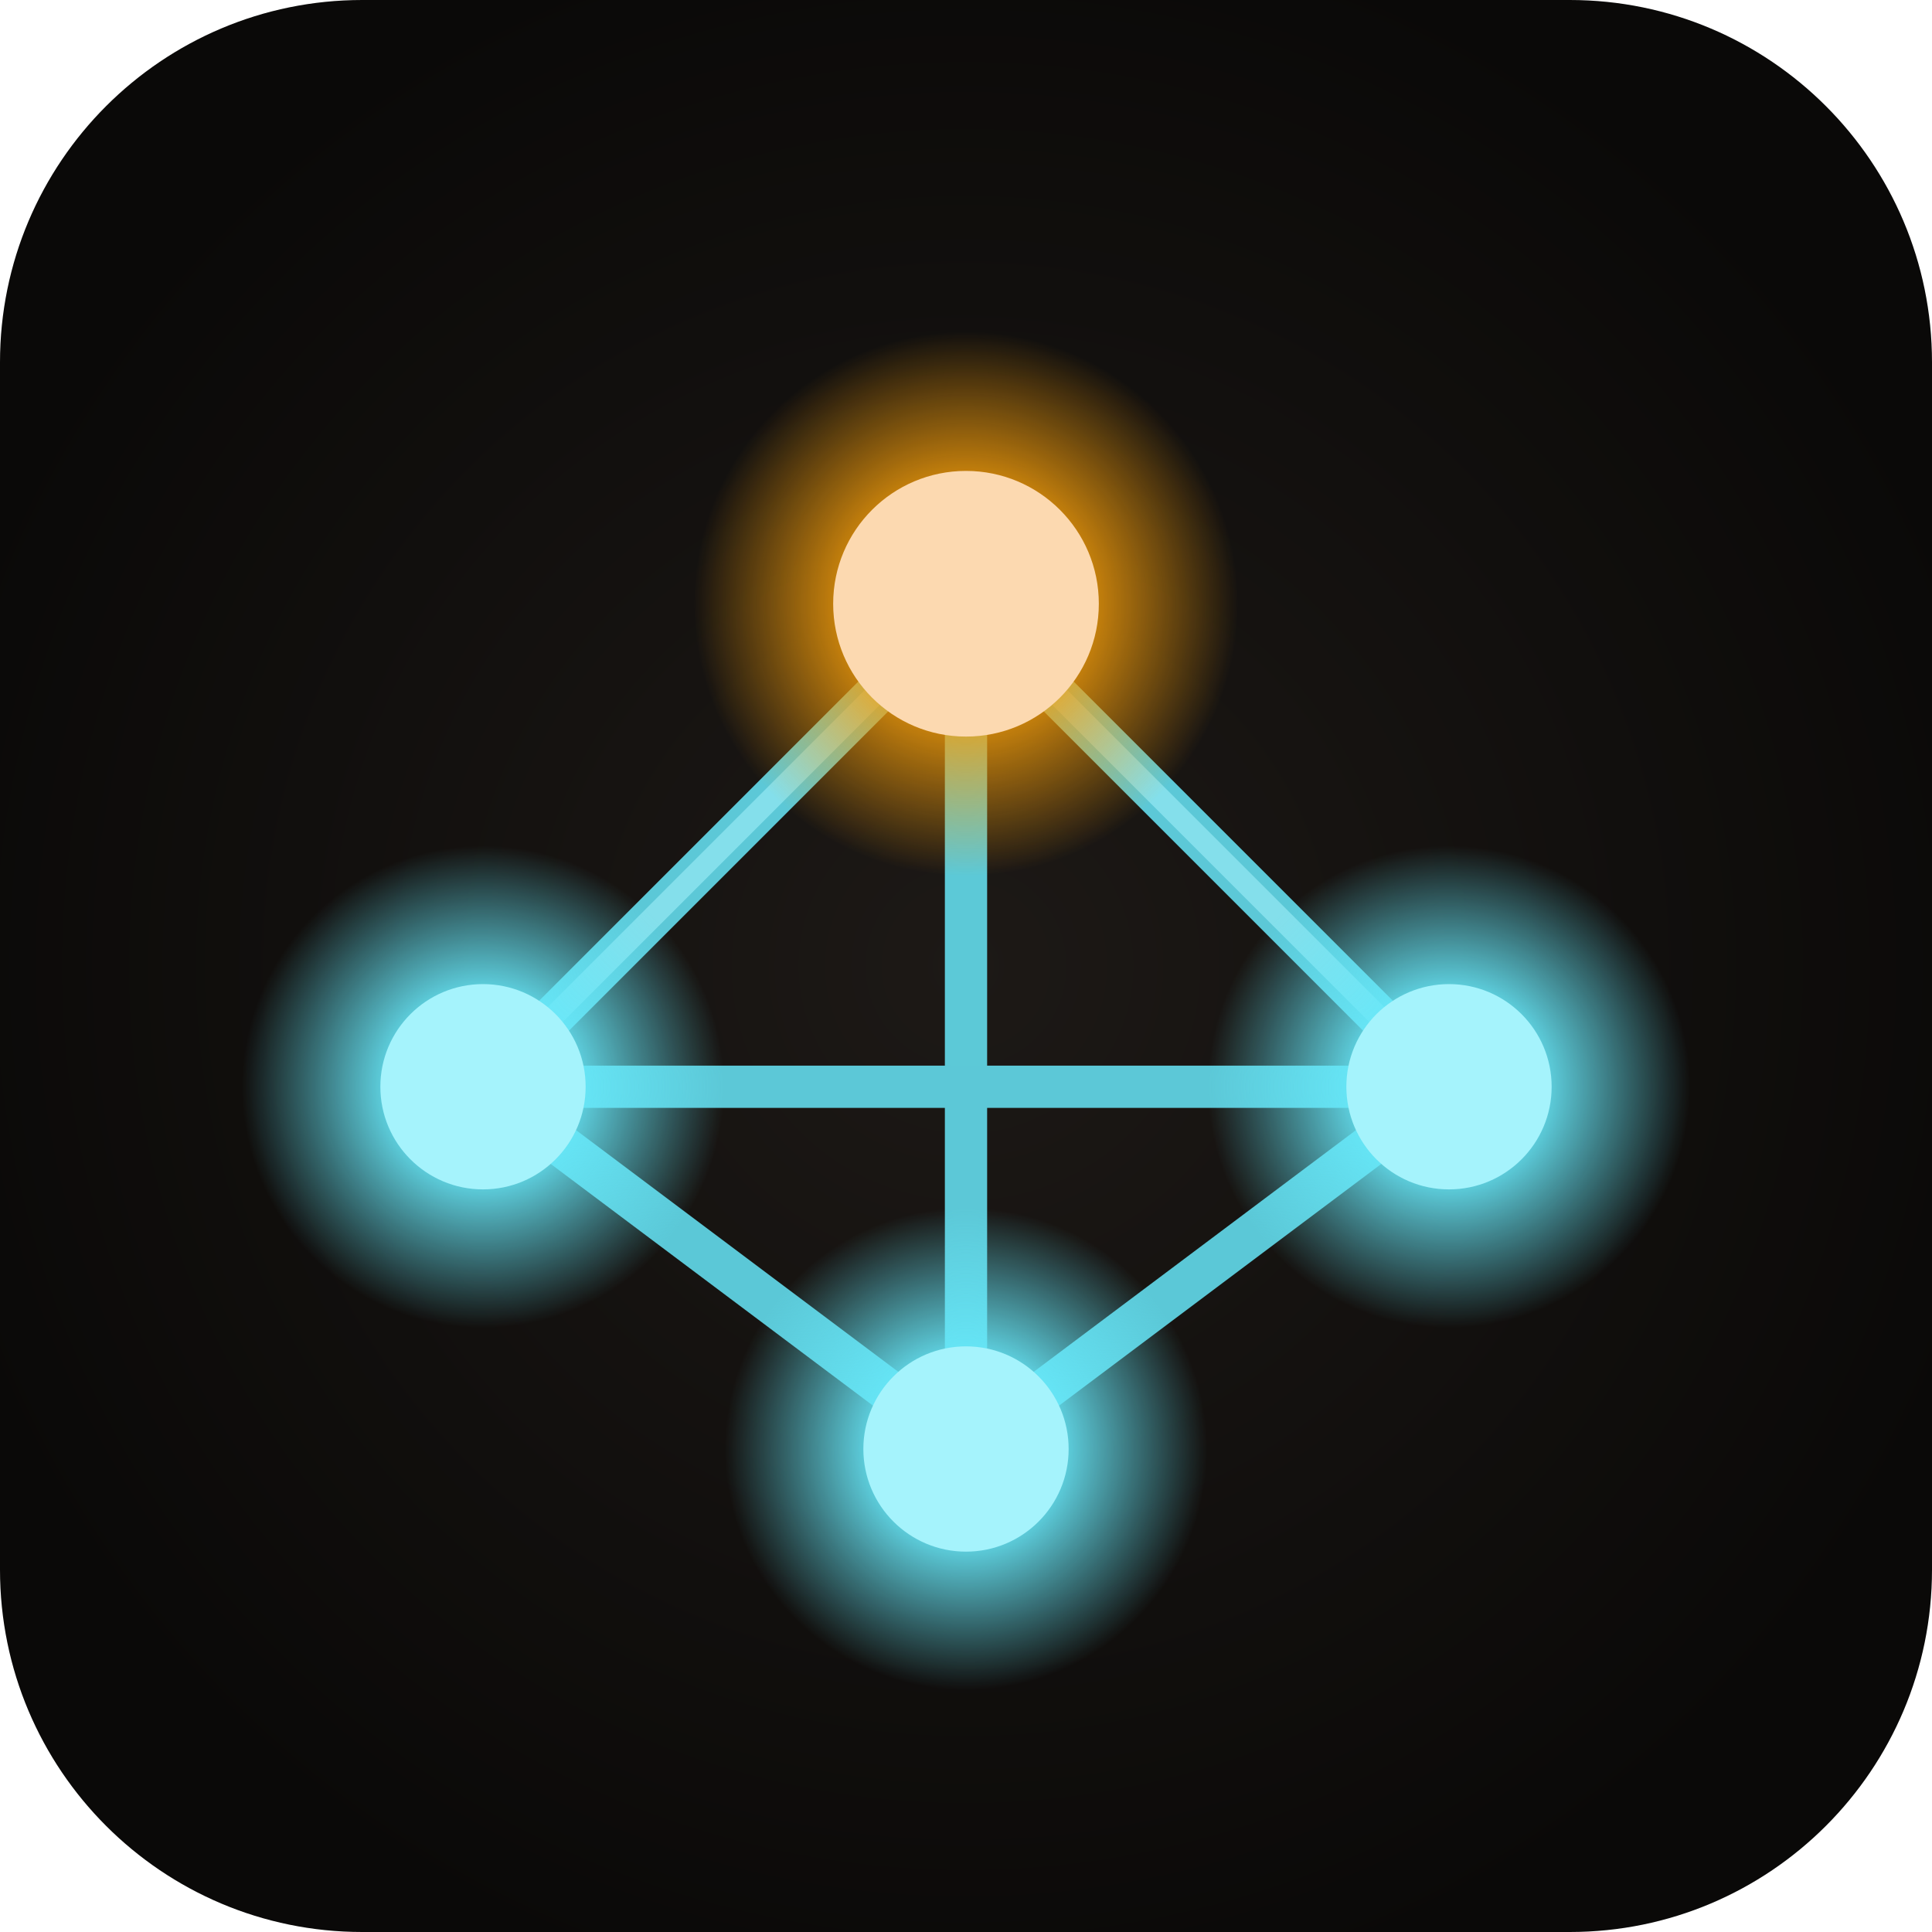
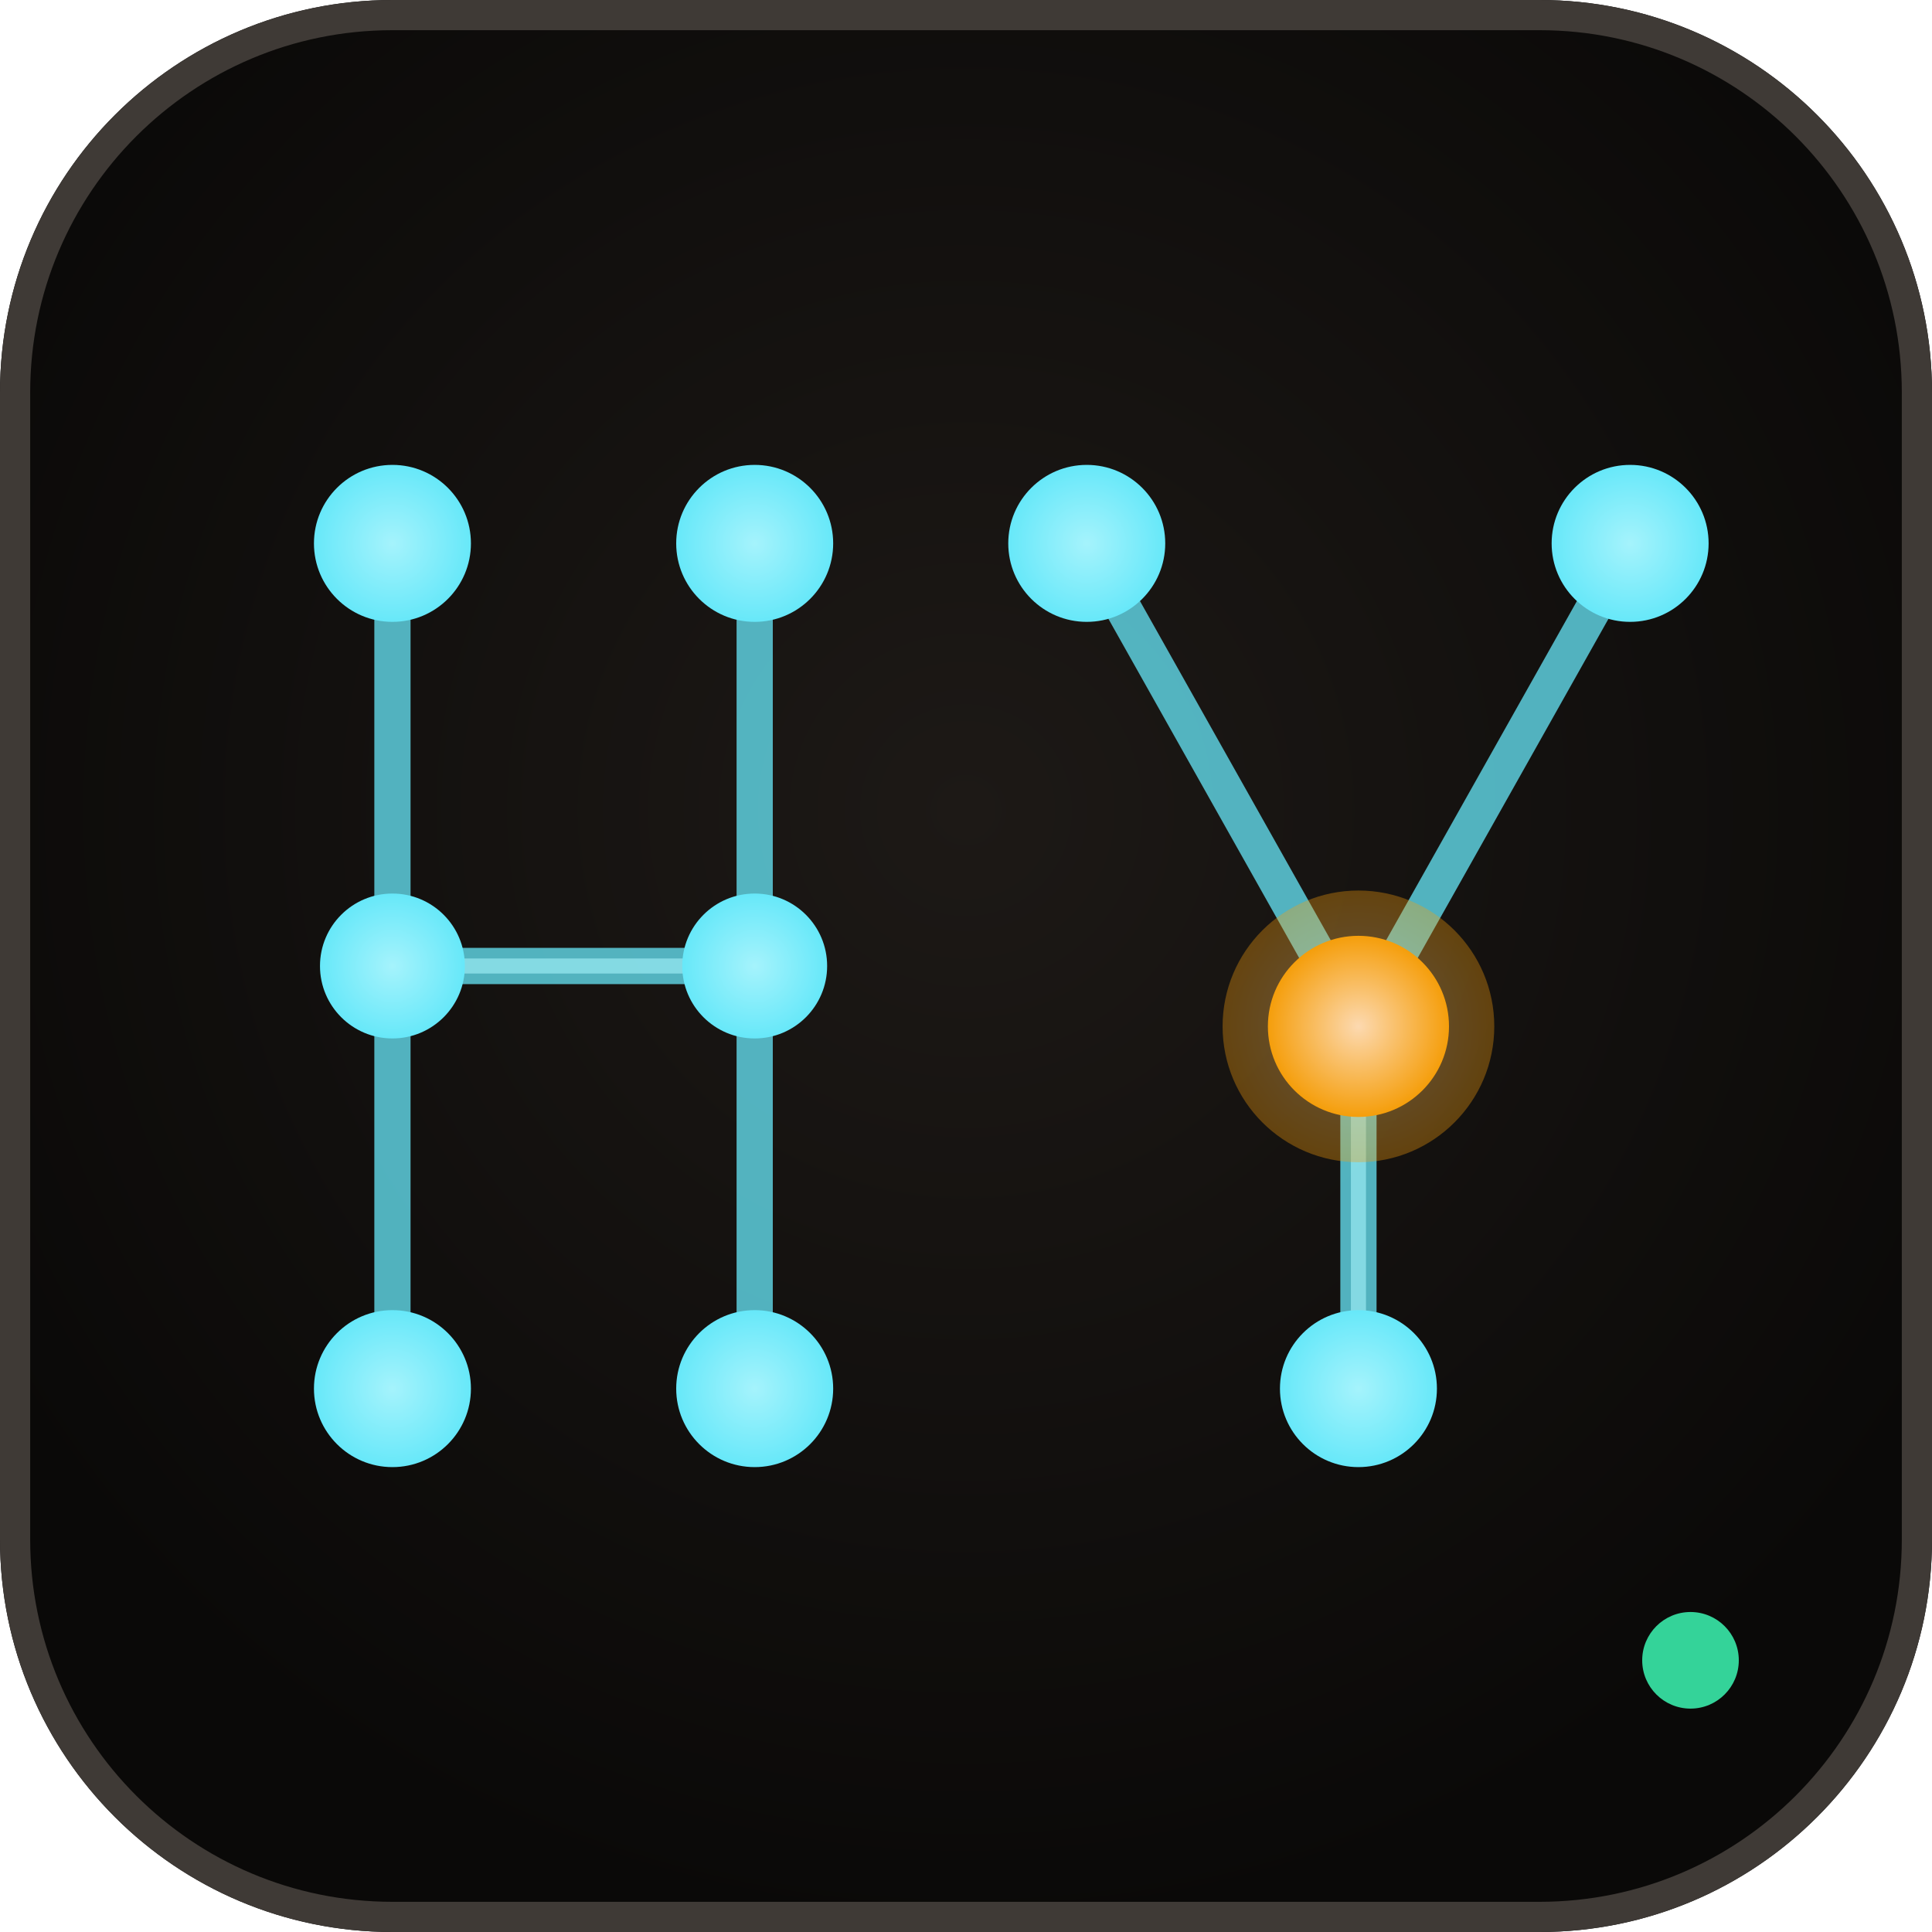
<svg xmlns="http://www.w3.org/2000/svg" viewBox="0 0 64 64">
  <defs>
-     <radialGradient id="bg" cx="50%" cy="50%" r="55%">
+     <radialGradient id="bg" cx="50%" cy="42%" r="58%">
      <stop offset="0%" stop-color="#1d1916" />
      <stop offset="100%" stop-color="#0a0908" />
    </radialGradient>
-     <radialGradient id="cyanGlow" cx="50%" cy="50%" r="50%">
-       <stop offset="0%" stop-color="#A5F3FC" stop-opacity="1" />
-       <stop offset="40%" stop-color="#67E8F9" stop-opacity="0.9" />
-       <stop offset="100%" stop-color="#67E8F9" stop-opacity="0" />
+     <radialGradient id="cyan" cx="50%" cy="50%" r="50%">
+       <stop offset="0%" stop-color="#A5F3FC" />
+       <stop offset="100%" stop-color="#67E8F9" />
    </radialGradient>
-     <radialGradient id="amberGlow" cx="50%" cy="50%" r="50%">
-       <stop offset="0%" stop-color="#FCD9B0" stop-opacity="1" />
-       <stop offset="40%" stop-color="#F59E0B" stop-opacity="0.9" />
-       <stop offset="100%" stop-color="#F59E0B" stop-opacity="0" />
+     <radialGradient id="amber" cx="50%" cy="50%" r="50%">
+       <stop offset="0%" stop-color="#FCD9B0" />
+       <stop offset="100%" stop-color="#F59E0B" />
    </radialGradient>
  </defs>
-   <rect width="64" height="64" rx="12" fill="url(#bg)" />
-   <g stroke="#67E8F9" stroke-width="1.4" stroke-linecap="round" opacity="0.85">
-     <line x1="32" y1="20" x2="16" y2="36" />
-     <line x1="32" y1="20" x2="48" y2="36" />
-     <line x1="16" y1="36" x2="32" y2="48" />
-     <line x1="48" y1="36" x2="32" y2="48" />
-     <line x1="16" y1="36" x2="48" y2="36" />
-     <line x1="32" y1="20" x2="32" y2="48" />
+   <rect width="64" height="64" rx="13" fill="url(#bg)" />
+   <rect x="0.5" y="0.5" width="63" height="63" rx="12.5" fill="none" stroke="#3f3a36" stroke-width="1" />
+   <g stroke="#67E8F9" stroke-width="1.2" stroke-linecap="round" opacity="0.75" fill="none">
+     <line x1="13" y1="18" x2="13" y2="32" />
+     <line x1="13" y1="32" x2="13" y2="46" />
+     <line x1="25" y1="18" x2="25" y2="32" />
+     <line x1="25" y1="32" x2="25" y2="46" />
+     <line x1="13" y1="32" x2="25" y2="32" />
+     <line x1="36" y1="18" x2="45" y2="34" />
+     <line x1="54" y1="18" x2="45" y2="34" />
+     <line x1="45" y1="34" x2="45" y2="46" />
  </g>
-   <g stroke="#A5F3FC" stroke-width="0.7" stroke-linecap="round" opacity="0.55">
-     <line x1="32" y1="20" x2="16" y2="36" />
-     <line x1="32" y1="20" x2="48" y2="36" />
+   <g stroke="#A5F3FC" stroke-width="0.5" stroke-linecap="round" opacity="0.6" fill="none">
+     <line x1="13" y1="32" x2="25" y2="32" />
+     <line x1="45" y1="34" x2="45" y2="46" />
  </g>
-   <circle cx="16" cy="36" r="8" fill="url(#cyanGlow)" />
-   <circle cx="48" cy="36" r="8" fill="url(#cyanGlow)" />
-   <circle cx="32" cy="48" r="8" fill="url(#cyanGlow)" />
-   <circle cx="32" cy="20" r="9" fill="url(#amberGlow)" />
-   <circle cx="16" cy="36" r="3.4" fill="#A5F3FC" />
-   <circle cx="48" cy="36" r="3.4" fill="#A5F3FC" />
-   <circle cx="32" cy="48" r="3.4" fill="#A5F3FC" />
-   <circle cx="32" cy="20" r="4.4" fill="#FCD9B0" />
+   <g>
+     <circle cx="13" cy="18" r="2.6" fill="url(#cyan)" />
+     <circle cx="13" cy="32" r="2.4" fill="url(#cyan)" />
+     <circle cx="13" cy="46" r="2.6" fill="url(#cyan)" />
+     <circle cx="25" cy="18" r="2.6" fill="url(#cyan)" />
+     <circle cx="25" cy="32" r="2.4" fill="url(#cyan)" />
+     <circle cx="25" cy="46" r="2.6" fill="url(#cyan)" />
+   </g>
+   <g>
+     <circle cx="36" cy="18" r="2.6" fill="url(#cyan)" />
+     <circle cx="54" cy="18" r="2.6" fill="url(#cyan)" />
+     <circle cx="45" cy="34" r="4.5" fill="url(#amber)" opacity="0.35" />
+     <circle cx="45" cy="34" r="3.0" fill="url(#amber)" />
+     <circle cx="45" cy="46" r="2.6" fill="url(#cyan)" />
+   </g>
+   <circle cx="56" cy="55" r="1.6" fill="#34D399">
+     <animate attributeName="opacity" values="0.4;1;0.4" dur="1.8s" repeatCount="indefinite" />
+   </circle>
</svg>
